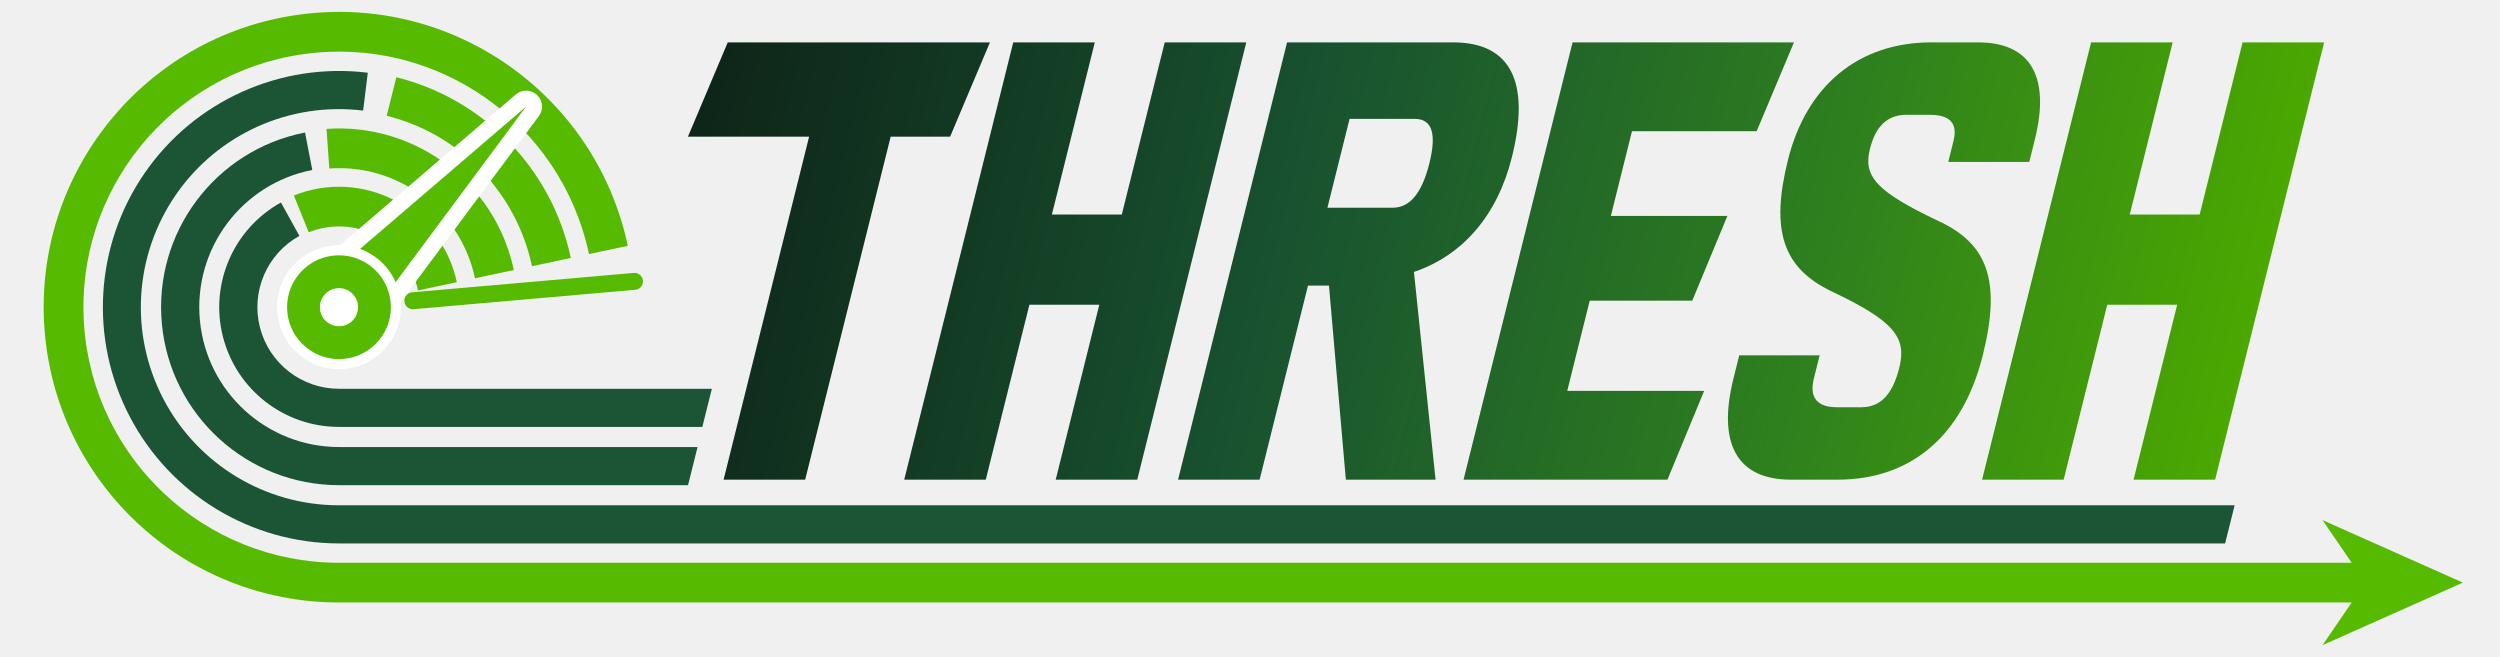
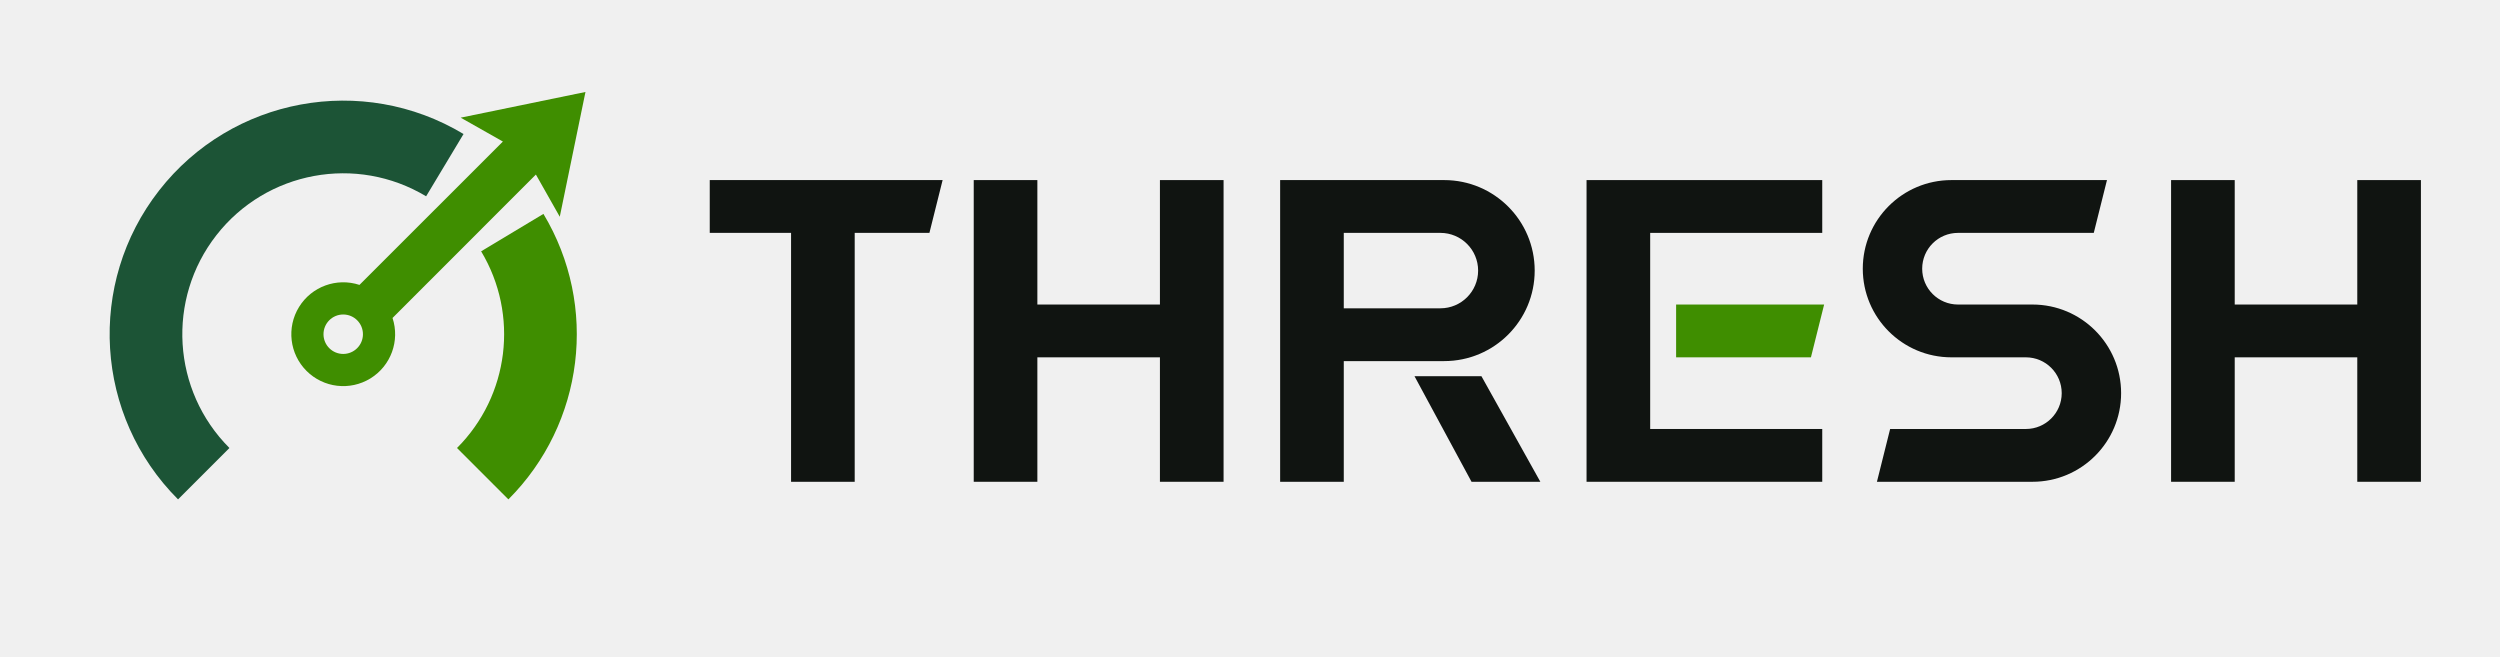
<svg xmlns="http://www.w3.org/2000/svg" viewBox="0 0 472 124" fill="none">
-   <defs>
-     <linearGradient id="thresh-grad-lockup-light" gradientUnits="userSpaceOnUse" x1="-6" y1="0" x2="268" y2="0">
-       <stop offset="0%" stop-color="#0E2619" />
-       <stop offset="38%" stop-color="#185230" />
-       <stop offset="72%" stop-color="#2E801E" />
-       <stop offset="100%" stop-color="#4BA800" />
-     </linearGradient>
-   </defs>
-   <g fill="#1C5436">
-     <path d="M 132.6 80.6 L 64 80.6 A 22.6 22.6 0 0 1 53.04 38.23 L 56.53 44.53 A 15.4 15.4 0 0 0 64 73.4 L 134.4 73.4 Z" />
-     <path d="M 129.9 91.6 L 64 91.6 A 33.6 33.6 0 0 1 57.59 25.02 L 58.96 32.09 A 26.4 26.4 0 0 0 64 84.4 L 131.7 84.4 Z" />
-     <path d="M 420.1 102.6 L 64 102.6 A 44.6 44.6 0 1 1 69.44 13.73 L 68.56 20.88 A 37.4 37.4 0 1 0 64 95.4 L 421.9 95.4 Z" />
+   <g transform="translate(6, -5.5) scale(0.98)">
+     <path d="M 28.18 101.82 A 45 45 0 0 1 83.18 31.43 L 75.97 43.43 A 31 31 0 0 0 38.08 91.92 Z" fill="#1C5436" />
+     <path d="M 98.57 46.82 A 45 45 0 0 1 91.82 101.82 L 81.92 91.92 A 31 31 0 0 0 86.57 54.03 Z" fill="#3F8E00" />
+     <path d="M 63.13 60.5 L 90.76 32.88 L 82.63 28.28 L 106.67 23.33 L 101.72 47.37 L 97.12 39.24 L 69.5 66.87 A 10 10 0 1 1 63.13 60.5 Z M 63.8 70 A 3.8 3.8 0 1 0 56.2 70 A 3.8 3.8 0 1 0 63.8 70 Z" fill="#3F8E00" fill-rule="evenodd" clip-rule="evenodd" />
  </g>
-   <g fill="#56BA00">
-     <path d="M 55.48 36.91 A 22.75 22.75 0 0 1 86.25 53.27 L 78.92 54.83 A 15.25 15.25 0 0 0 58.29 43.86 Z" />
-     <path d="M 61.65 24.33 A 33.75 33.75 0 0 1 97.01 50.98 L 89.68 52.54 A 26.25 26.25 0 0 0 62.17 31.81 Z" />
-     <path d="M 74.83 14.58 A 44.75 44.75 0 0 1 107.77 48.7 L 100.44 50.26 A 37.25 37.25 0 0 0 73.01 21.86 Z" />
-     <path d="M 118.53 46.41 A 55.75 55.75 0 1 0 64 113.75 H 444 L 438.5 121.8 L 465 110 L 438.5 98.2 L 444 106.25 H 64 A 48.25 48.25 0 1 1 111.2 47.97 Z" />
-   </g>
-   <line x1="77.95" y1="56.78" x2="119.79" y2="53.12" stroke="#56BA00" stroke-width="3.2" stroke-linecap="round" />
-   <path d="M 59.76 54.04 L 99.33 20.12 L 68.24 61.96 Z" fill="#56BA00" stroke="#FFFFFF" stroke-width="6" stroke-linejoin="round" style="paint-order:stroke fill" />
-   <circle cx="64" cy="58" r="9.8" fill="#56BA00" stroke="#FFFFFF" stroke-width="3.8" style="paint-order:stroke fill" />
-   <circle cx="64" cy="58" r="3.6" fill="#FFFFFF" />
-   <g transform="translate(144, 8) skewX(-14) scale(1.10, 1.29)" fill="url(#thresh-grad-lockup-light)">
-     <path d="M -6 0 H 39 L 36.2 13.8 H 26 V 64 H 12 V 13.8 H -8.8 Z" />
-     <path d="M 43 0 H 57 V 25.2 H 69 V 0 H 83 V 64 H 69 V 38.4 H 57 V 64 H 43 Z" />
-     <path d="M 90 0 H 118.5 C 128.4 0 133.5 5.8 133.5 16.8 C 133.5 25.4 129.2 31.2 121.6 33.6 L 134.2 64 H 118.8 L 107.6 35.6 H 104 V 64 H 90 Z M 104 11.2 V 24.2 H 115.2 C 118.2 24.2 119.6 22.0 119.6 17.7 C 119.6 13.4 118.2 11.2 115.2 11.2 Z" fill-rule="evenodd" clip-rule="evenodd" />
-     <path d="M 139 0 H 177 L 174.4 13.0 H 153 V 25.4 H 173 L 170.6 37.8 H 153 V 51.0 H 176.5 L 174.0 64 H 139 Z" />
-     <path d="M 181 17.2 C 181 6.4 188.0 0 200.6 0 H 208.6 C 217.8 0 222.5 5.2 222.5 14.2 V 17.5 H 208.6 V 14.4 C 208.6 11.8 206.8 10.6 203.4 10.6 H 199.4 C 196.2 10.6 194.6 12.2 194.6 15.6 C 194.6 19.6 197.4 21.8 209.6 26.2 C 218.8 29.5 222.8 34.8 222.8 45.8 C 222.8 57.6 215.8 64 203.2 64 H 195.2 C 185.8 64 181 58.6 181 49.2 V 45.8 H 194.8 V 49.2 C 194.8 52.0 196.6 53.4 200.0 53.4 H 204.2 C 207.4 53.4 209.0 51.6 209.0 47.6 C 209.0 43.2 206.2 40.8 194.0 36.4 C 184.8 33.0 181 27.6 181 17.2 Z" />
-     <path d="M 228 0 H 242 V 25.2 H 254 V 0 H 268 V 64 H 254 V 38.4 H 242 V 64 H 228 Z" />
+   <g transform="translate(134, 34) scale(0.89)">
+     <g fill="#101411">
+       <path d="M 0 0 H 49.4 L 46.6 11.2 H 30.75 V 64 H 17.25 V 11.2 H 0 Z" />
+       <path d="M 56 0 H 69.5 V 26.4 H 95.5 V 0 H 109 V 64 H 95.5 V 37.6 H 69.5 V 64 H 56 Z" />
+       <path d="M 121 0 H 155.8 A 19.2 19.2 0 0 1 155.8 38.4 H 134.5 V 64 H 121 Z M 134.5 11.2 V 27.2 H 155.0 A 8 8 0 0 0 155.0 11.2 Z" fill-rule="evenodd" clip-rule="evenodd" />
+       <path d="M 149.5 41.6 H 163.7 L 176.2 64 H 161.6 Z" />
+       <path d="M 186 0 H 236 V 11.2 H 199.5 V 52.8 H 236 V 64 H 186 Z" />
+       <path d="M 296.4 0 L 293.6 11.2 H 264.8 A 7.6 7.6 0 0 0 264.8 26.4 H 280.6 A 18.8 18.8 0 0 1 280.6 64 H 247.6 L 250.4 52.8 H 279.2 A 7.6 7.6 0 0 0 279.2 37.6 H 263.4 A 18.8 18.8 0 0 1 263.4 0 Z" />
+       <path d="M 310 0 H 323.5 V 26.4 H 349.5 V 0 H 363 V 64 H 349.5 V 37.6 H 323.5 V 64 H 310 Z" />
+     </g>
+     <path d="M 205 26.4 H 236.4 L 233.6 37.6 H 205 Z" fill="#3F8E00" />
  </g>
</svg>
